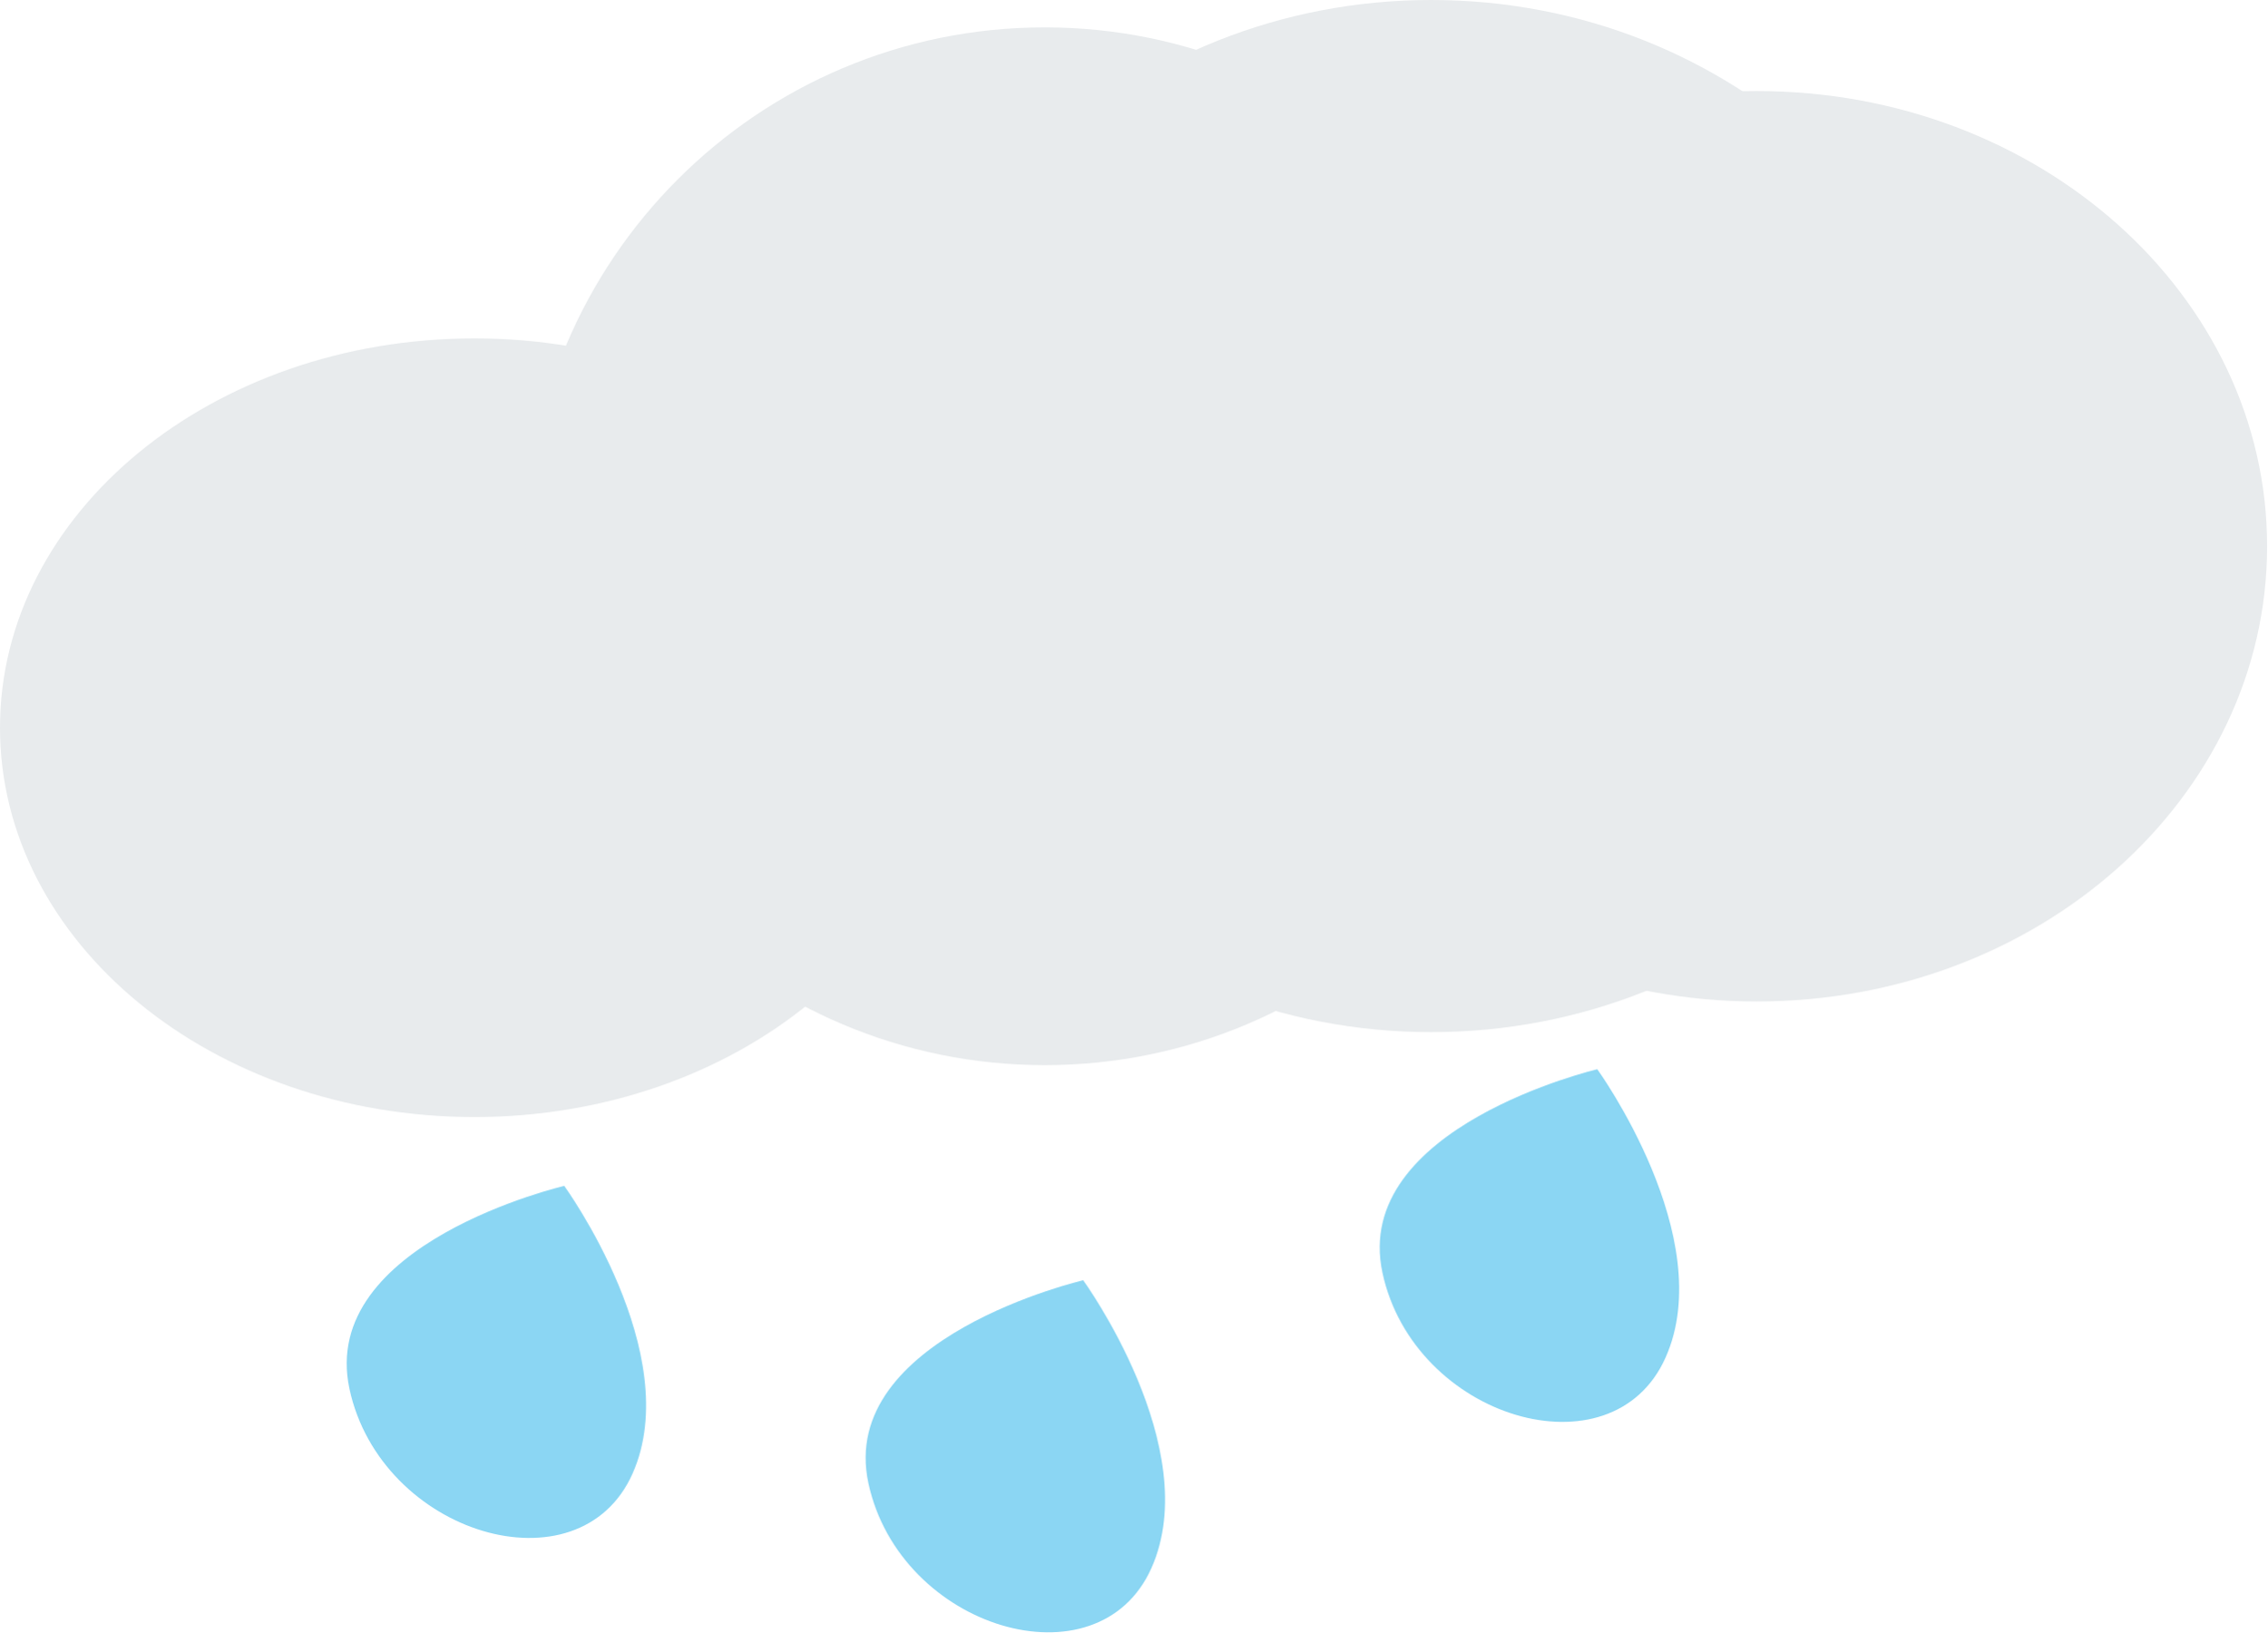
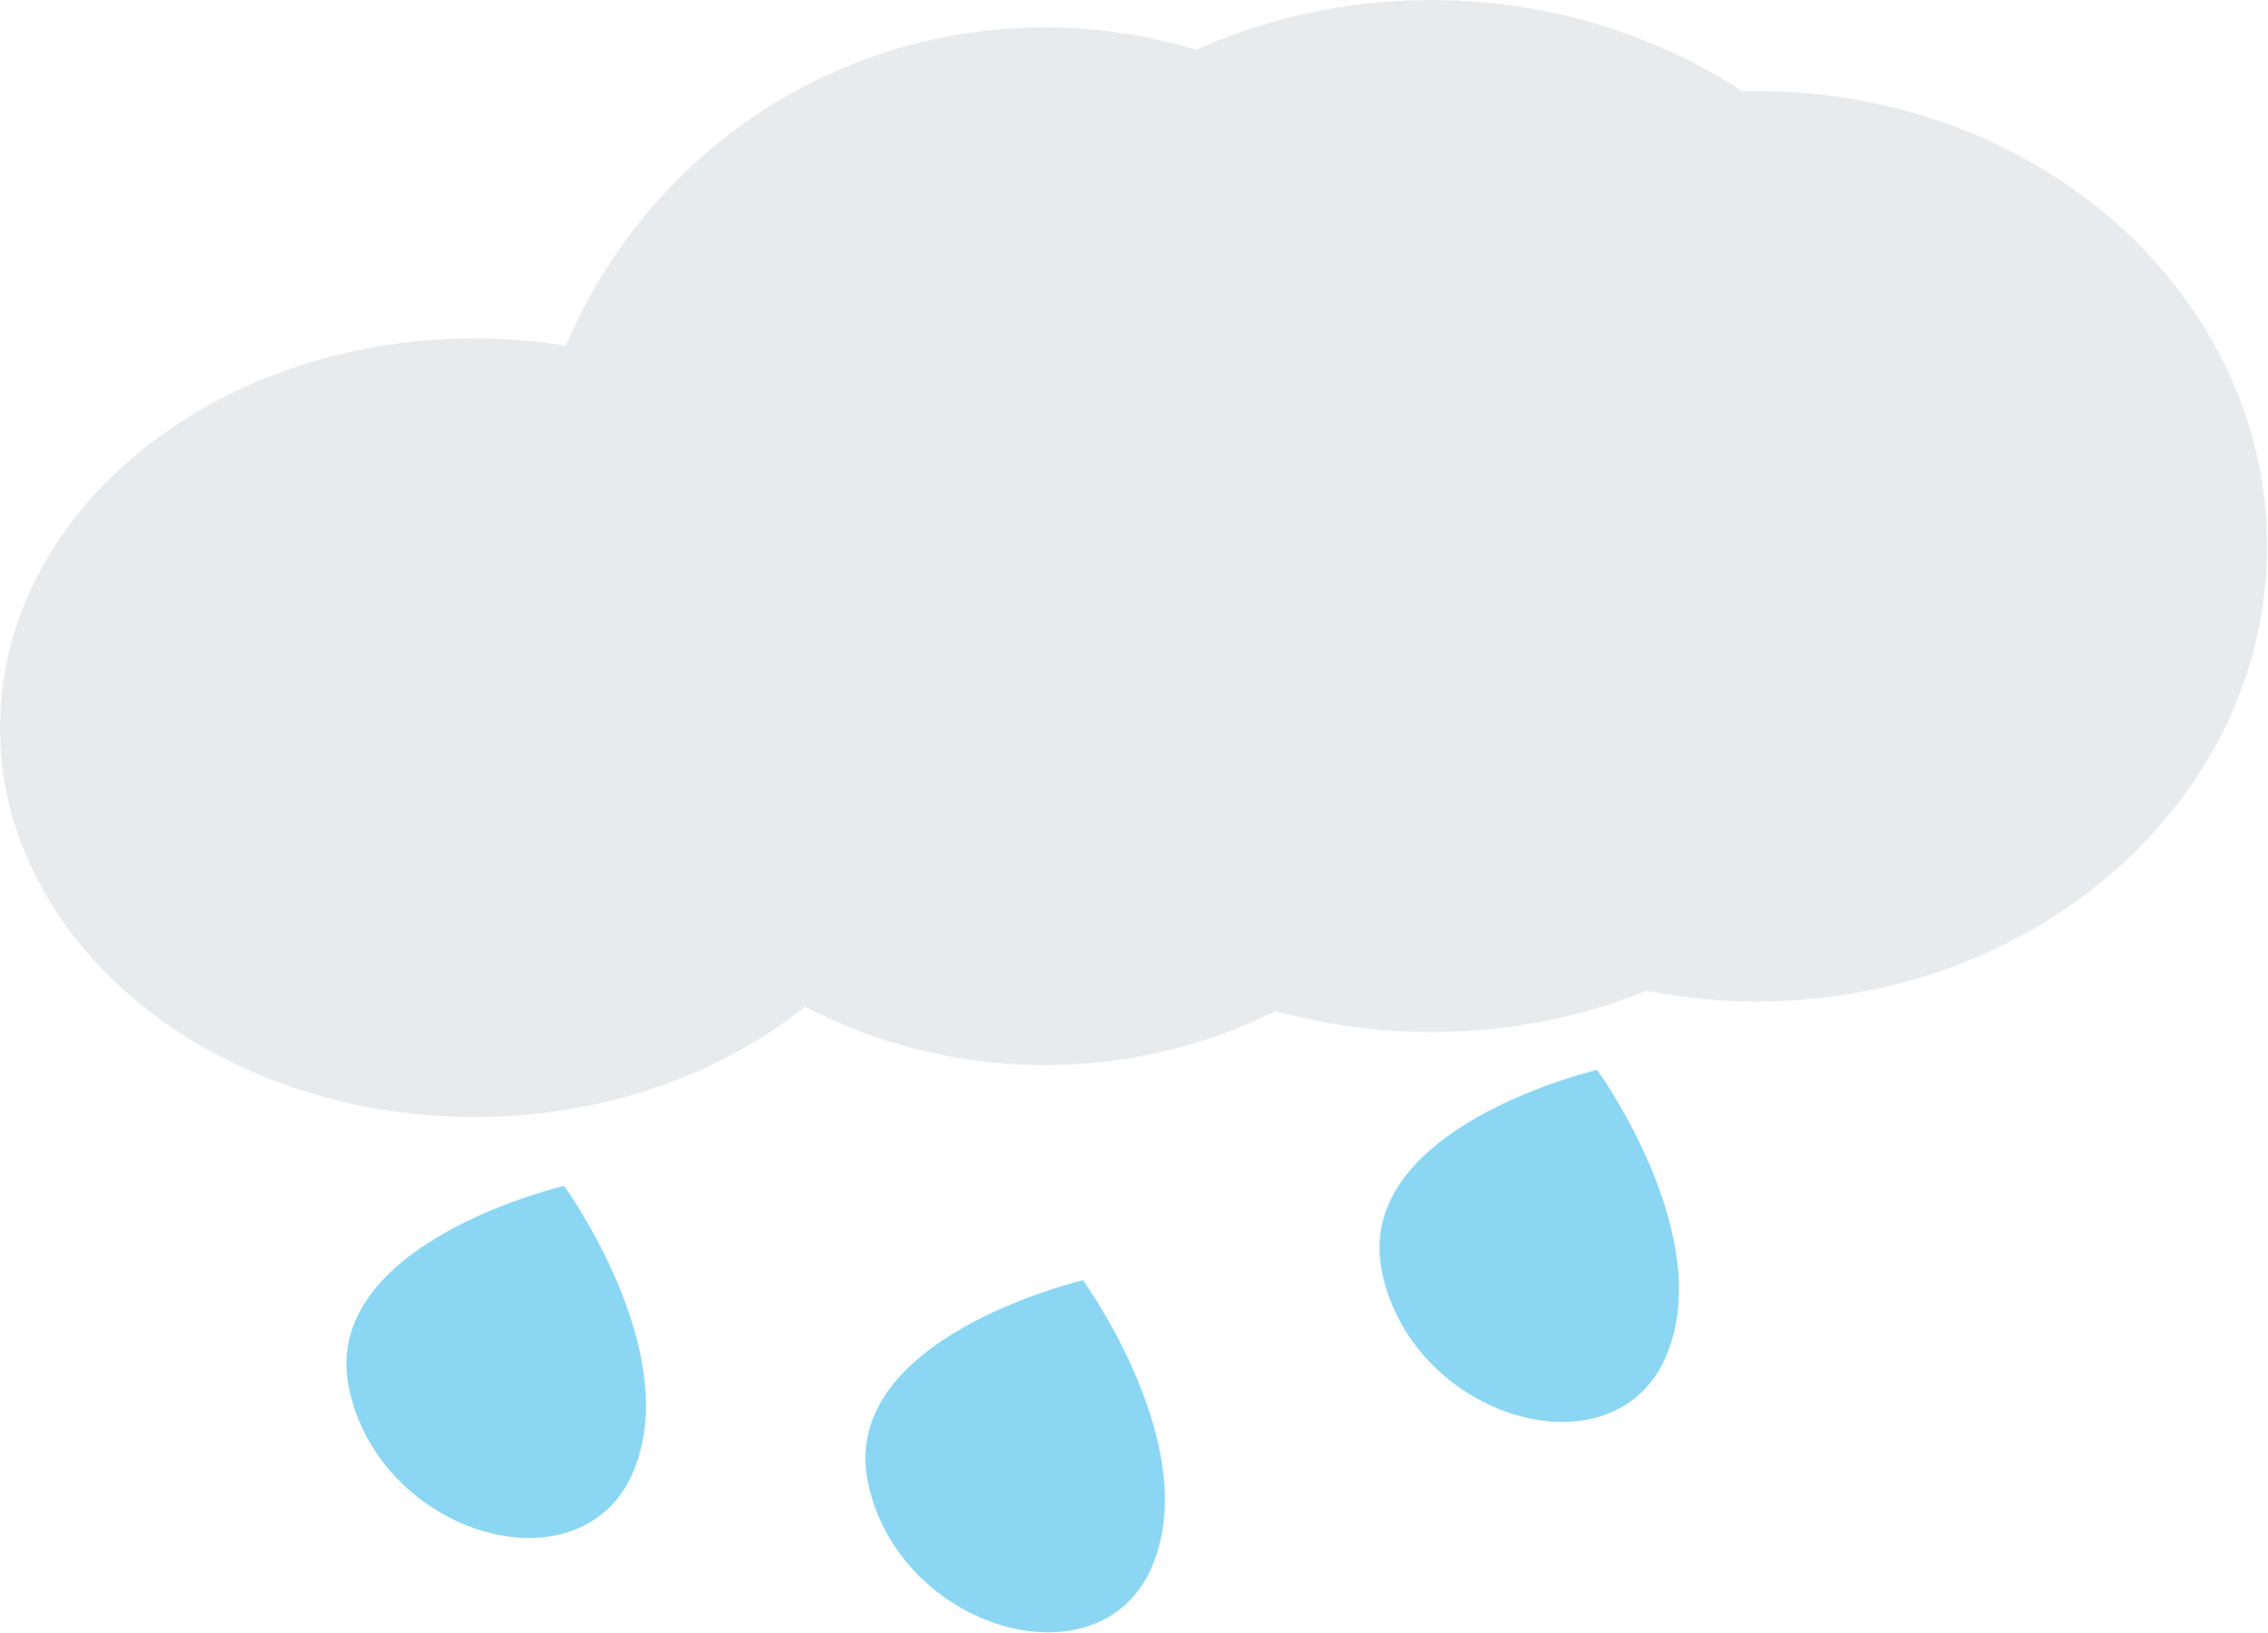
- <svg xmlns="http://www.w3.org/2000/svg" viewBox="0 0 144.16 103.81">
-   <defs>
-     <style>.cls-1{fill:#e8ebed;}.cls-2{fill:#8bd6f3;}</style>
-   </defs>
-   <g id="Camada_2" data-name="Camada 2">
-     <g id="rain">
-       <ellipse class="cls-1" cx="30.16" cy="46.28" rx="30.16" ry="24.76" />
-       <ellipse class="cls-1" cx="91.01" cy="32.82" rx="34.85" ry="32.82" />
-       <circle class="cls-1" cx="66.43" cy="34.74" r="33" />
-       <ellipse class="cls-1" cx="111.71" cy="34.74" rx="32.45" ry="28.95" />
-       <path class="cls-2" d="M73.22,99.72c-3.4,7.63-16,3.87-18-5.39S68.88,81.42,68.88,81.42,76.62,92.09,73.22,99.72Z" />
-       <path class="cls-2" d="M105.91,86.34c-3.4,7.63-16,3.87-18-5.39S101.57,68,101.57,68,109.32,78.71,105.91,86.34Z" />
-       <path class="cls-2" d="M40.22,93.72c-3.4,7.63-16,3.87-18-5.39S35.88,75.42,35.88,75.42,43.62,86.09,40.22,93.72Z" />
+ <svg xmlns="http://www.w3.org/2000/svg" id="uuid-cdf3c945-c999-4c93-9bb7-b3feb61136d2" viewBox="0 0 144.16 103.81">
+   <g id="uuid-b83eb591-7b17-4ada-a9bc-11cab87e369a">
+     <g>
+       <ellipse cx="30.16" cy="46.28" rx="30.16" ry="24.76" fill="#e8ebed" />
+       <ellipse cx="91.01" cy="32.82" rx="34.85" ry="32.82" fill="#e8ebed" />
+       <circle cx="66.43" cy="34.74" r="33" fill="#e8ebed" />
+       <ellipse cx="111.71" cy="34.74" rx="32.45" ry="28.95" fill="#e8ebed" />
+       <path d="M73.22,99.72c-3.4,7.63-16.05,3.87-18.02-5.39s13.67-12.91,13.67-12.91c0,0,7.74,10.67,4.34,18.3Z" fill="#8bd6f3" />
+       <path d="M105.91,86.34c-3.4,7.63-16.05,3.87-18.02-5.39s13.67-12.91,13.67-12.91c0,0,7.74,10.67,4.34,18.3Z" fill="#8bd6f3" />
+       <path d="M40.22,93.72c-3.4,7.63-16.05,3.87-18.02-5.39s13.67-12.91,13.67-12.91c0,0,7.74,10.67,4.34,18.3Z" fill="#8bd6f3" />
    </g>
  </g>
</svg>
